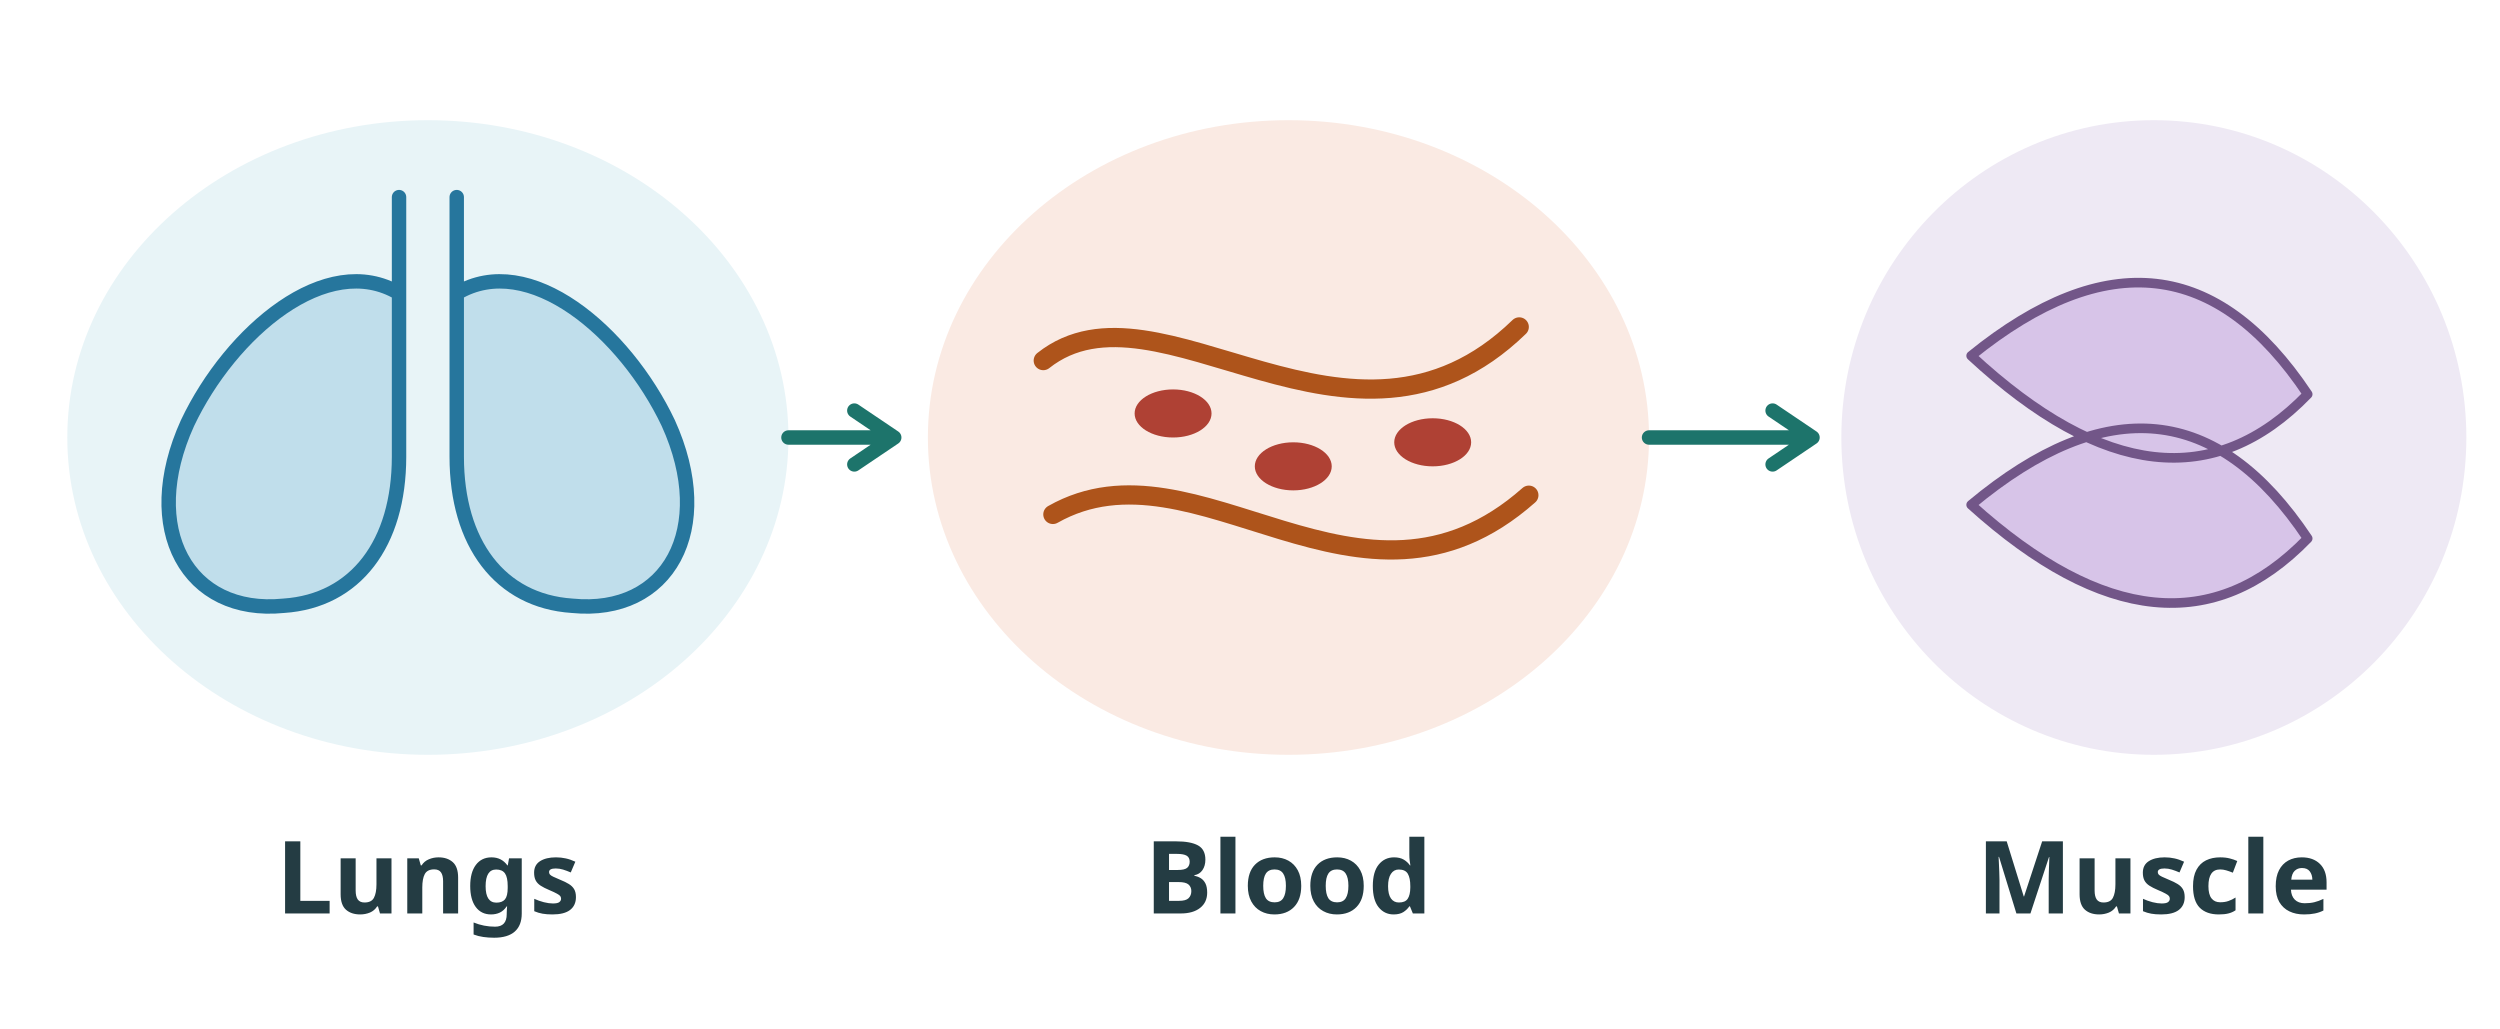
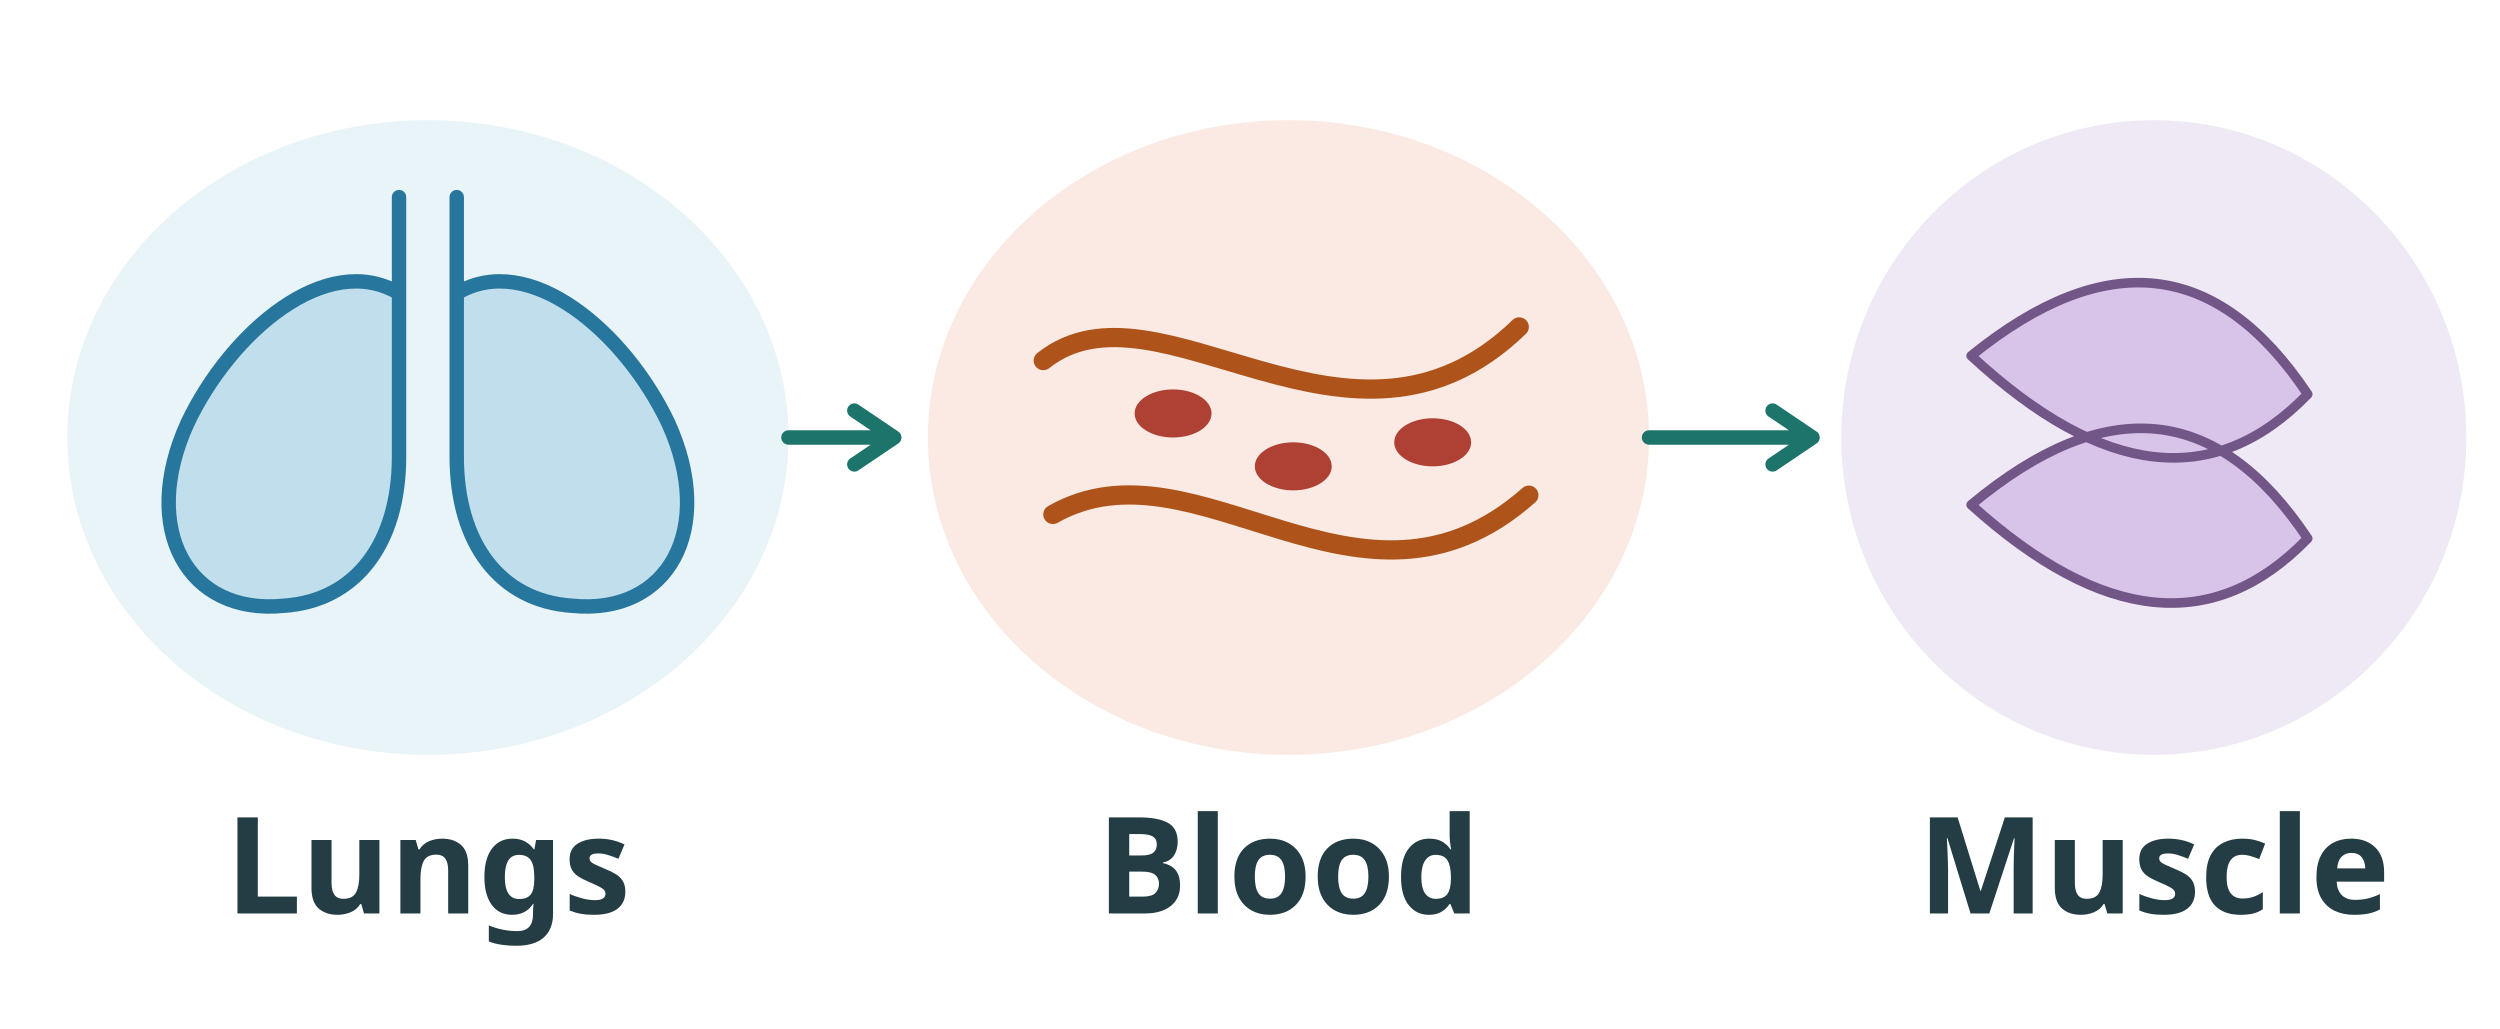
<svg xmlns="http://www.w3.org/2000/svg" viewBox="0 0 520 214" font-family="system-ui, sans-serif" fill="#243c43" stroke-linecap="round" stroke-linejoin="round">
  <ellipse cx="89" cy="91" rx="75" ry="66" fill="#e8f4f7" stroke="none" stroke-width="2" />
  <ellipse cx="268" cy="91" rx="75" ry="66" fill="#faeae3" stroke="none" stroke-width="2" />
  <ellipse cx="448" cy="91" rx="65" ry="66" fill="#eee9f4" stroke="none" stroke-width="2" />
  <path d="M83 95V41M95 95V41 M83 61C68 52 48 69 39 88C29 110 39 128 59 126C74 125 83 113 83 95 M95 61C110 52 130 69 139 88C149 110 139 128 119 126C104 125 95 113 95 95" fill="#c0deeb" stroke="#26769d" stroke-width="3" />
  <path d="M164 91 L186 91 M177.7 85.4 L186 91 L177.7 96.6" fill="none" stroke="#1d746b" stroke-width="3" />
  <path d="M343 91 L377 91 M368.7 85.4 L377 91 L368.7 96.6" fill="none" stroke="#1d746b" stroke-width="3" />
  <path d="M217 75C241 56 281 102 316 68M219 107C249 90 283 134 318 103" fill="none" stroke="#ae541b" stroke-width="4" />
  <ellipse cx="244" cy="86" rx="8" ry="5" fill="#af4134" stroke="none" stroke-width="2" />
  <ellipse cx="269" cy="97" rx="8" ry="5" fill="#af4134" stroke="none" stroke-width="2" />
  <ellipse cx="298" cy="92" rx="8" ry="5" fill="#af4134" stroke="none" stroke-width="2" />
  <path d="M410 74Q452 40 480 82Q451 112 410 74Z M410 105Q452 70 480 112Q451 142 410 105Z" fill="#d7c4e8" stroke="#725688" stroke-width="2" />
-   <text x="89" y="190" text-anchor="middle" font-size="21" font-weight="650">Lungs</text>
-   <text x="268" y="190" text-anchor="middle" font-size="21" font-weight="650">Blood</text>
-   <text x="448" y="190" text-anchor="middle" font-size="21" font-weight="650">Muscle</text>
+   <text x="89" y="190" text-anchor="middle" font-size="28" font-weight="650">Lungs</text>
+   <text x="268" y="190" text-anchor="middle" font-size="28" font-weight="650">Blood</text>
+   <text x="448" y="190" text-anchor="middle" font-size="28" font-weight="650">Muscle</text>
</svg>
